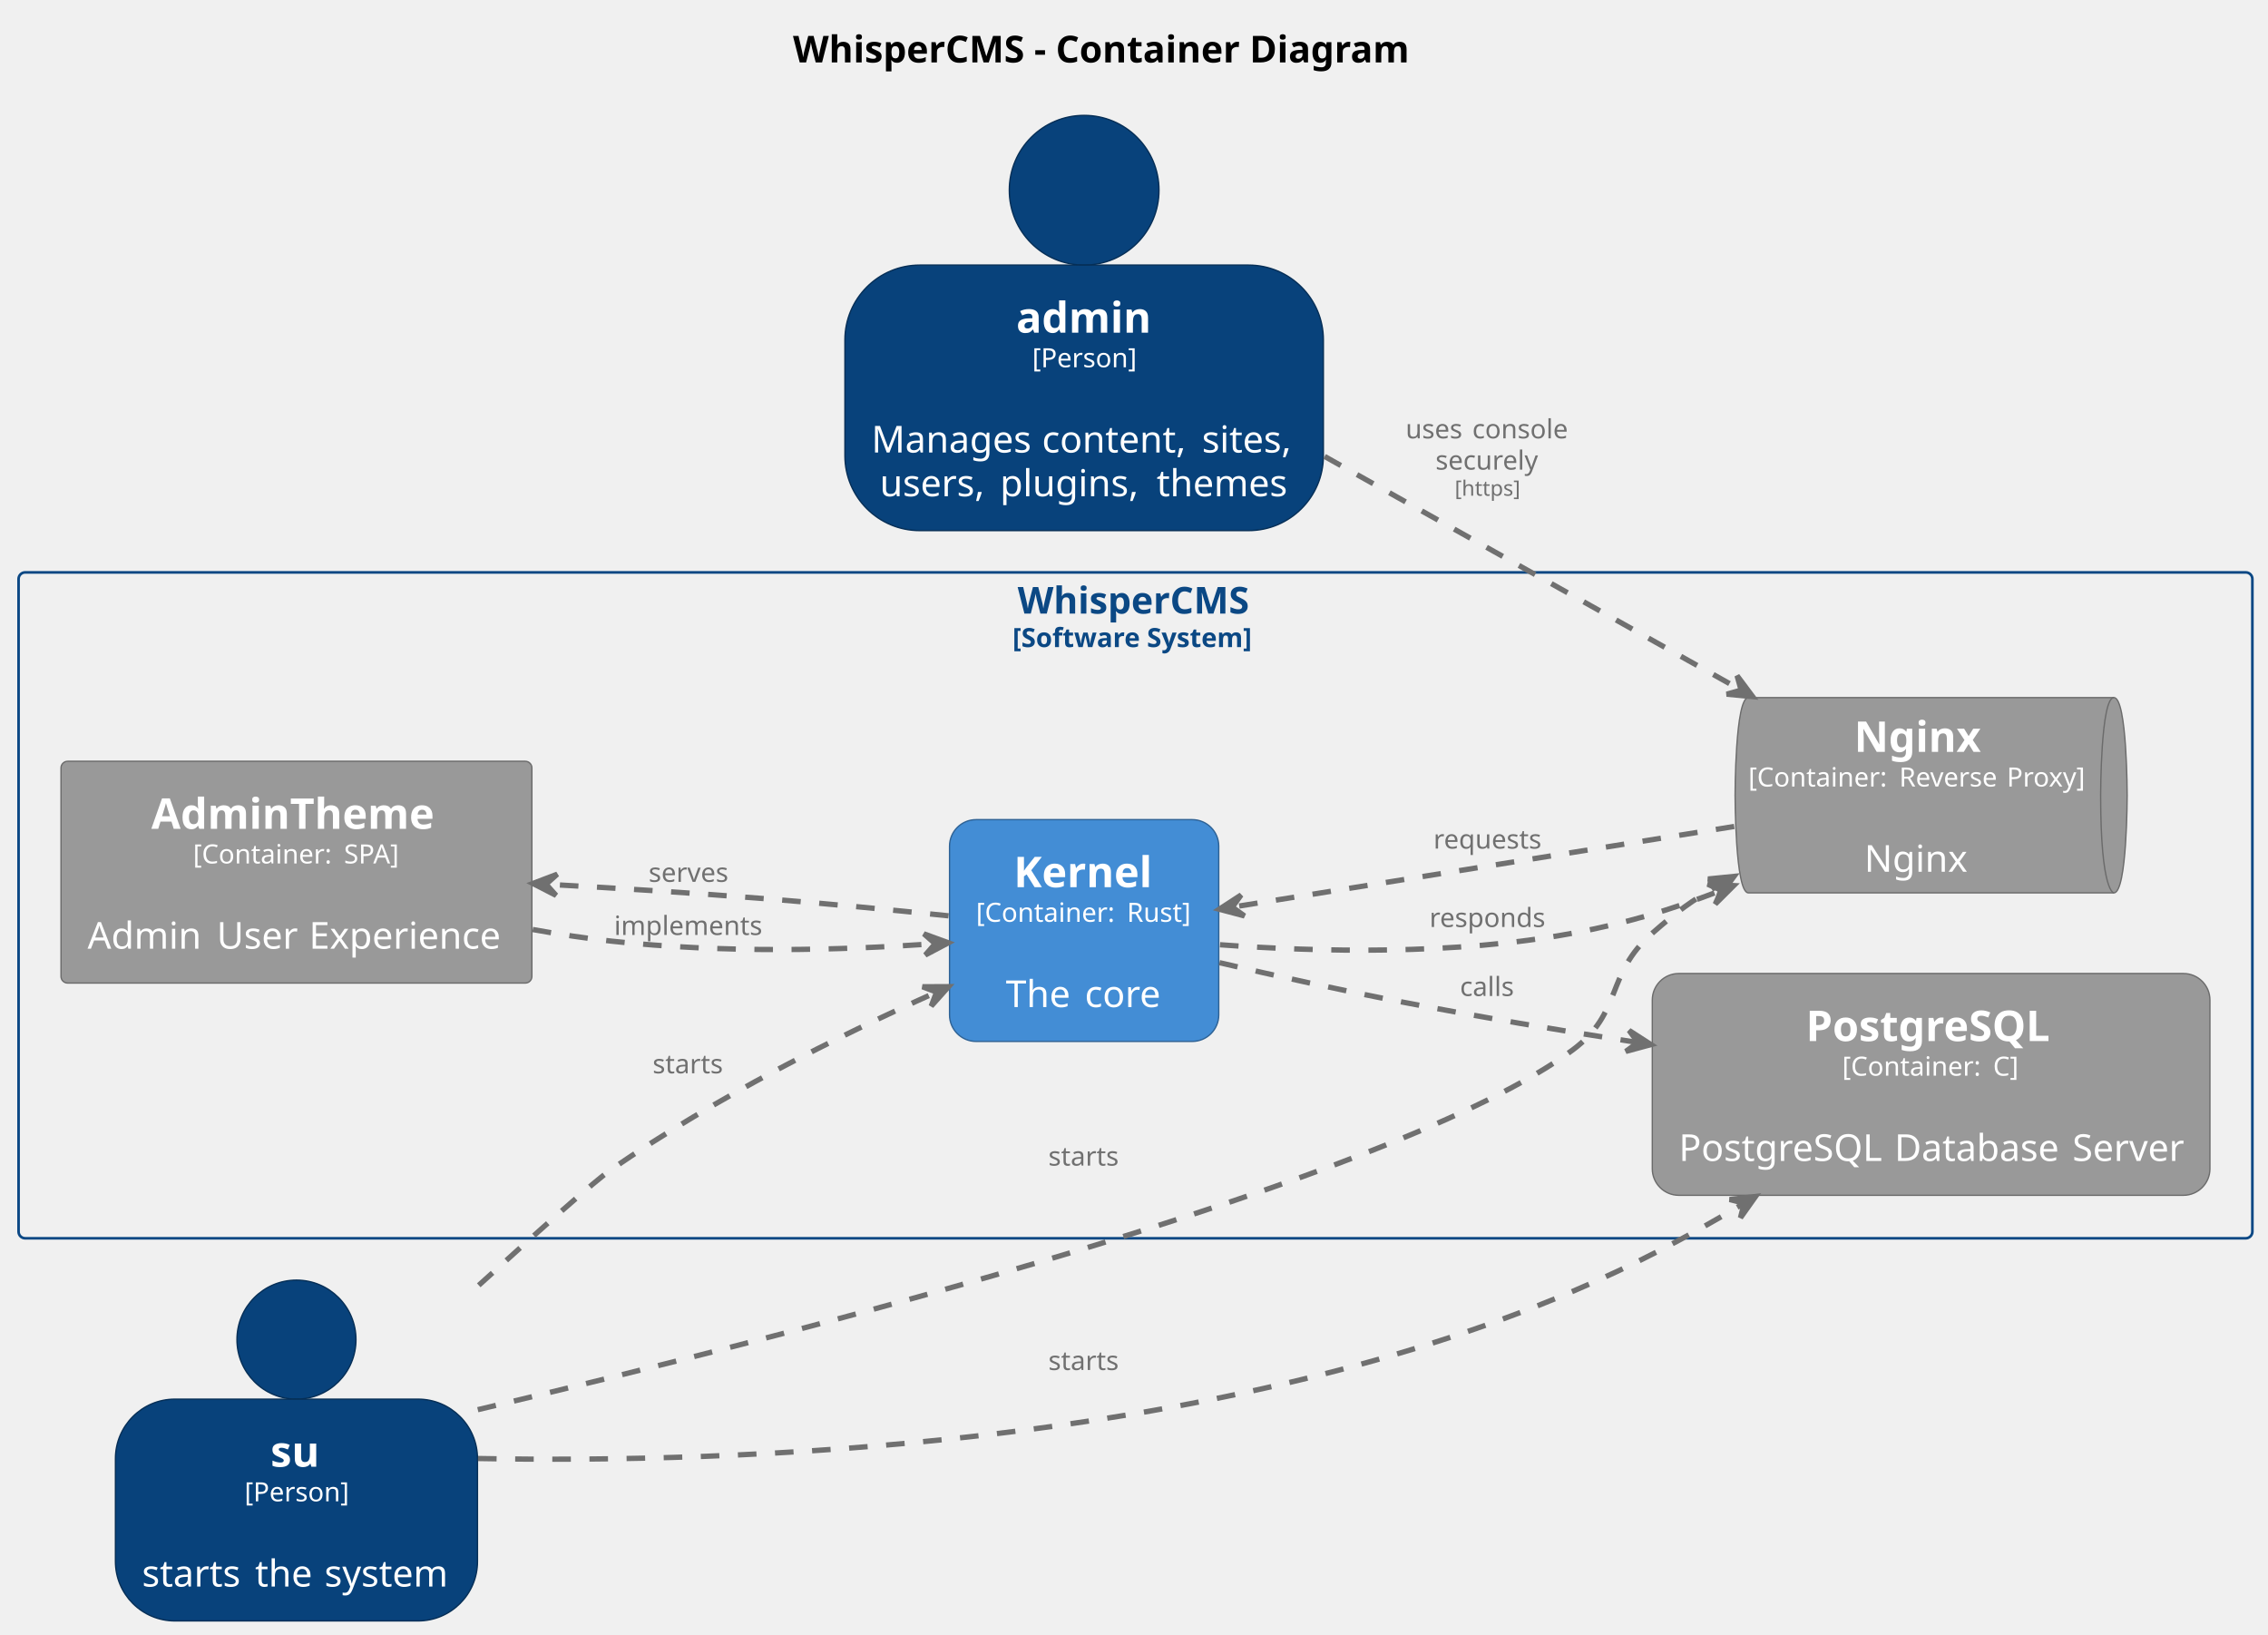
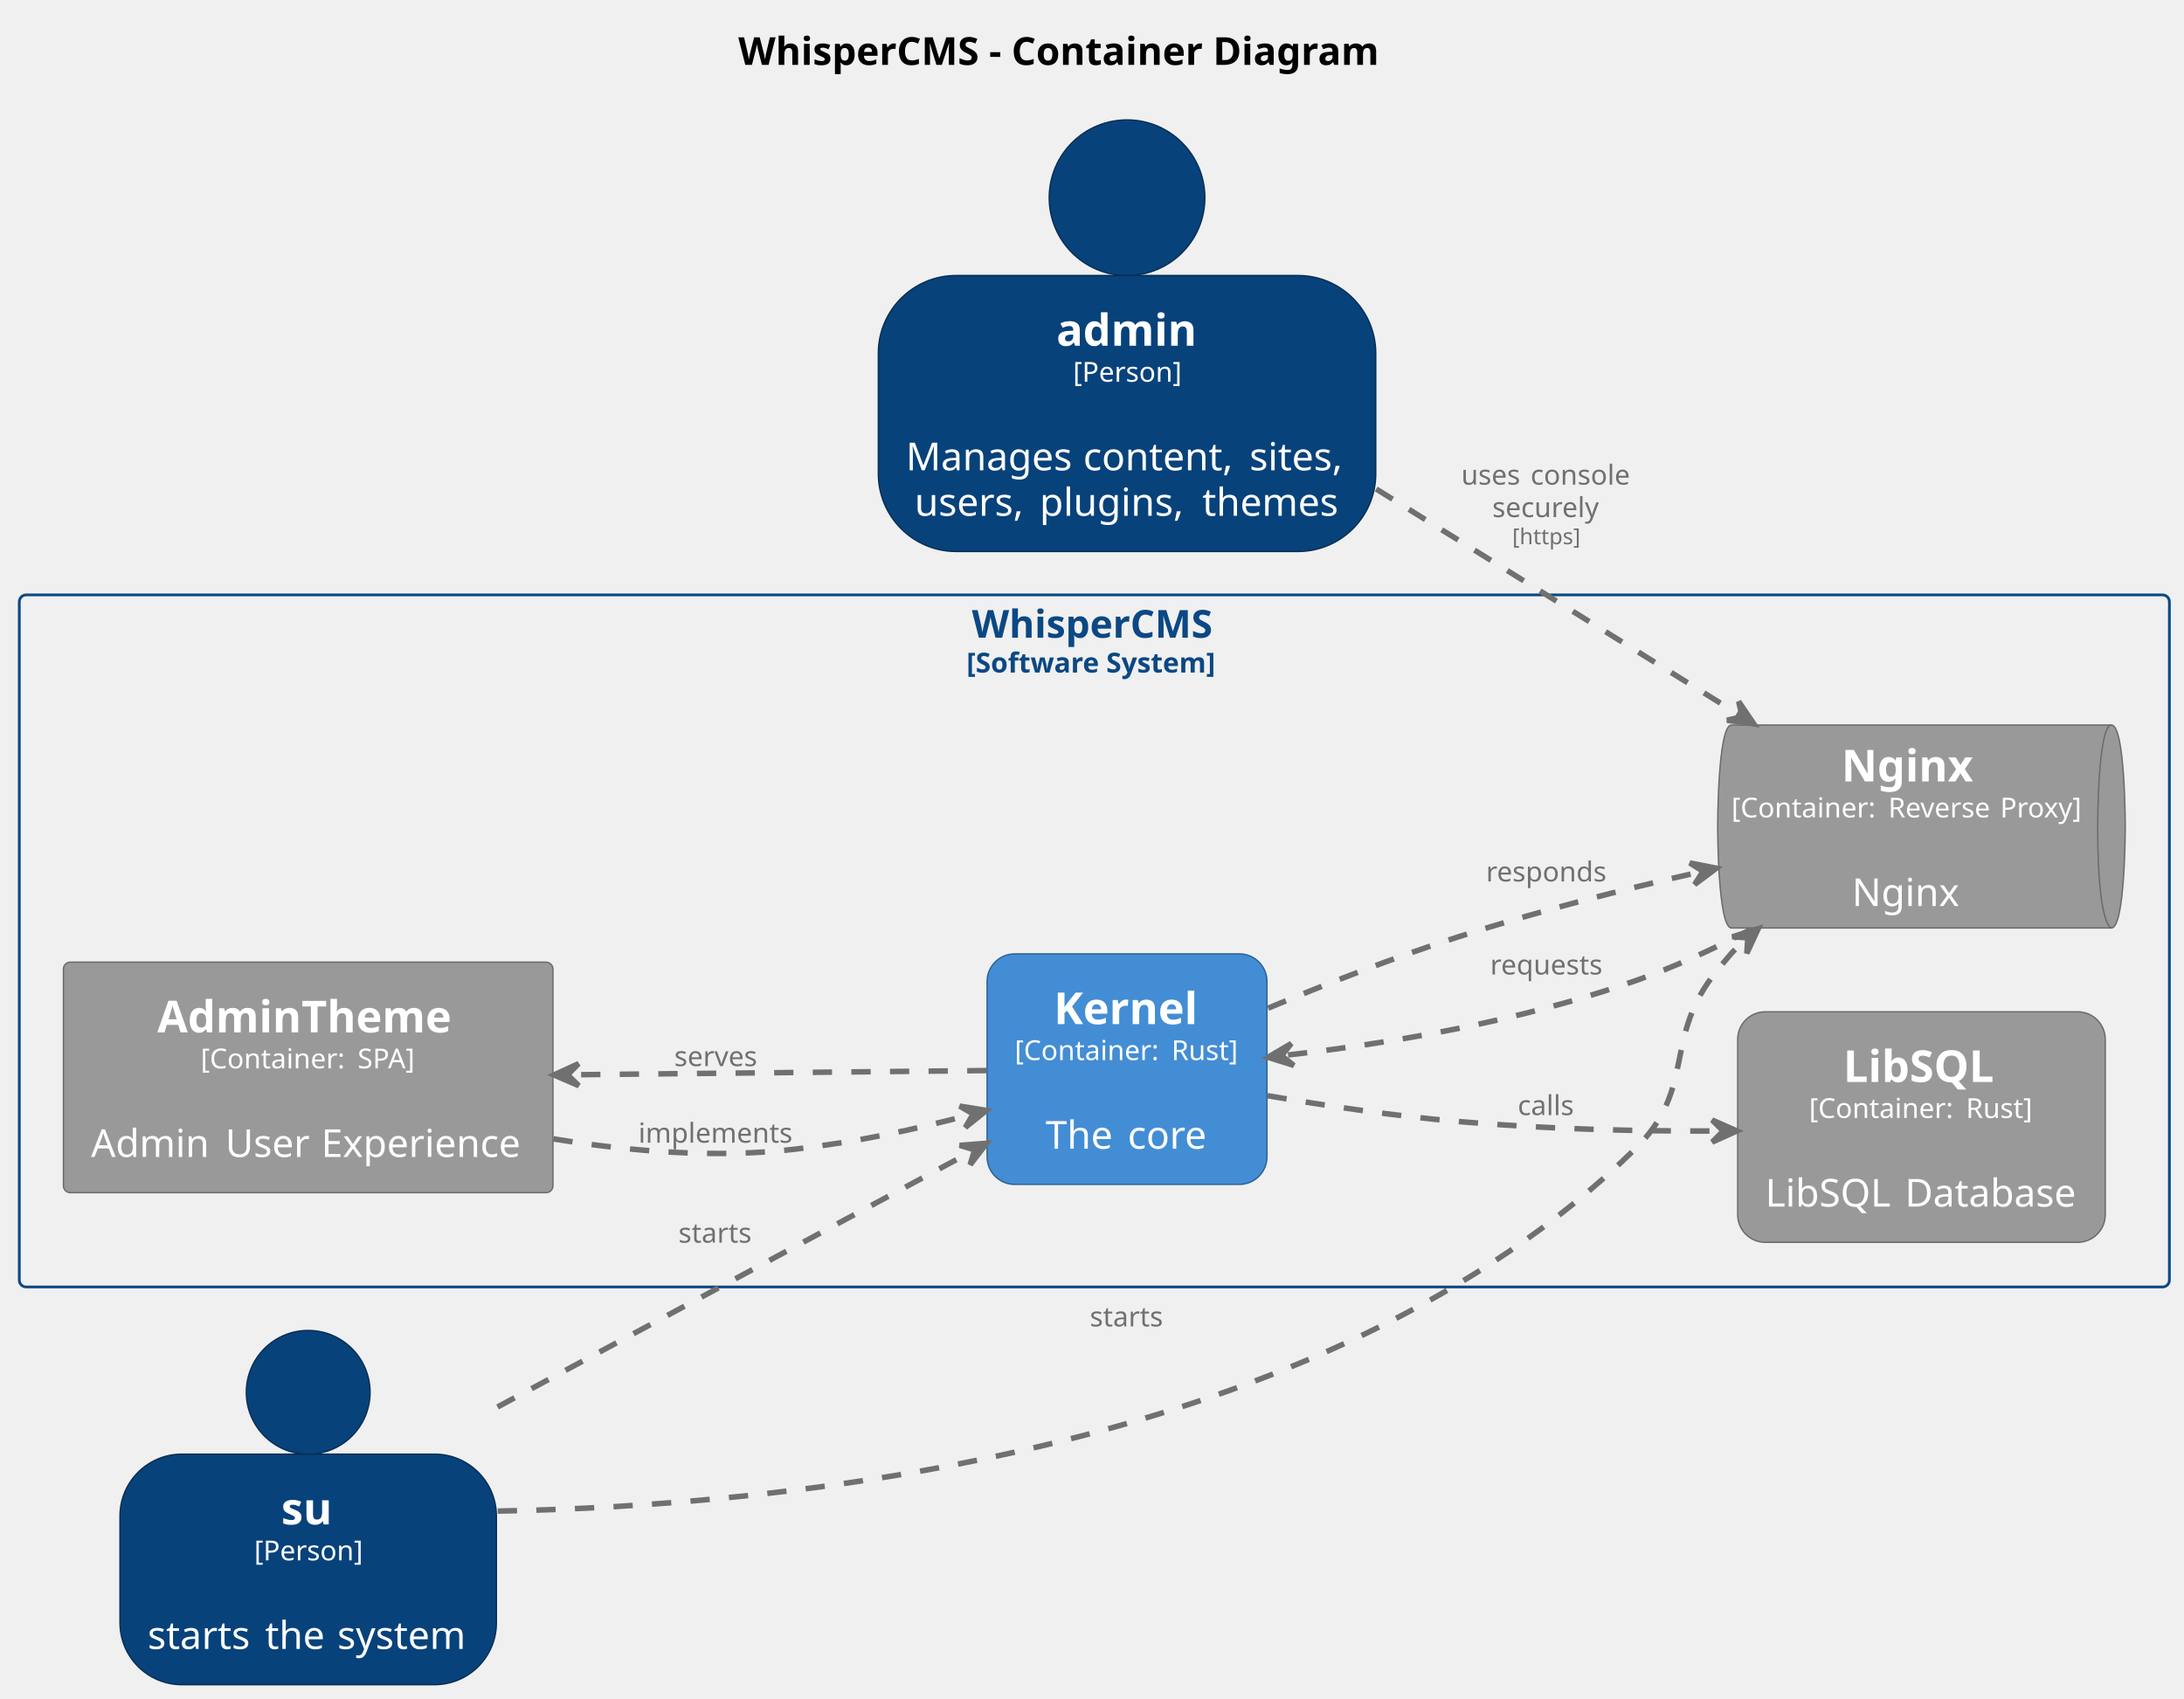
- <svg xmlns="http://www.w3.org/2000/svg" contentStyleType="text/css" data-diagram-type="DESCRIPTION" height="616px" preserveAspectRatio="none" style="width:855px;height:616px;background:#FFFFFF;" version="1.1" viewBox="0 0 855 616" width="855px" zoomAndPan="magnify">
+ <svg xmlns="http://www.w3.org/2000/svg" contentStyleType="text/css" data-diagram-type="DESCRIPTION" height="616px" preserveAspectRatio="none" style="width:792px;height:616px;background:#FFFFFF;" version="1.1" viewBox="0 0 792 616" width="792px" zoomAndPan="magnify">
  <defs />
  <g>
    <g class="title" data-source-line="2">
-       <text fill="#000000" font-family="sans-serif" font-size="14" font-weight="bold" lengthAdjust="spacing" textLength="243.243" x="298.933" y="23.535">WhisperCMS - Container Diagram</text>
+       <text fill="#000000" font-family="sans-serif" font-size="14" font-weight="bold" lengthAdjust="spacing" textLength="243.243" x="267.728" y="23.535">WhisperCMS - Container Diagram</text>
    </g>
    <g class="cluster" data-entity="WhisperCMS.n.size.10..Software System...size." data-source-line="64" data-uid="ent0004" id="cluster_WhisperCMS.n.size.10..Software System...size.">
-       <rect fill="none" height="251" rx="2.5" ry="2.5" style="stroke:#0B4884;stroke-width:1;" width="842.11" x="7" y="215.748" />
-       <text fill="#0B4884" font-family="sans-serif" font-size="14" font-weight="bold" lengthAdjust="spacing" textLength="88.84" x="383.635" y="231.283">WhisperCMS</text>
-       <text fill="#0B4884" font-family="sans-serif" font-size="10" font-weight="bold" lengthAdjust="spacing" textLength="92.725" x="381.693" y="243.905">[Software System]</text>
+       <rect fill="none" height="251" rx="2.5" ry="2.5" style="stroke:#0B4884;stroke-width:1;" width="779.7" x="7" y="215.748" />
+       <text fill="#0B4884" font-family="sans-serif" font-size="14" font-weight="bold" lengthAdjust="spacing" textLength="88.84" x="352.43" y="231.283">WhisperCMS</text>
+       <text fill="#0B4884" font-family="sans-serif" font-size="10" font-weight="bold" lengthAdjust="spacing" textLength="92.725" x="350.488" y="243.905">[Software System]</text>
    </g>
    <g class="entity" data-entity="WhisperCMS.AdminTheme" data-source-line="65" data-uid="ent0005" id="entity_WhisperCMS.AdminTheme">
-       <rect fill="#999999" height="83.598" rx="2.5" ry="2.5" style="stroke:#6B6B6B;stroke-width:0.5;" width="177.52" x="23" y="286.948" />
-       <text fill="#FFFFFF" font-family="sans-serif" font-size="16" font-weight="bold" lengthAdjust="spacing" textLength="109.422" x="57.049" y="312.417">AdminTheme</text>
-       <text fill="#FFFFFF" font-family="sans-serif" font-size="10" lengthAdjust="spacing" textLength="53.706" x="72.793" y="325.46">[Container:</text>
-       <text fill="#FFFFFF" font-family="sans-serif" font-size="10" lengthAdjust="spacing" textLength="3.164" x="126.499" y="325.46"> </text>
-       <text fill="#FFFFFF" font-family="sans-serif" font-size="10" lengthAdjust="spacing" textLength="21.064" x="129.663" y="325.46">SPA]</text>
-       <text fill="#FFFFFF" font-family="sans-serif" font-size="14" lengthAdjust="spacing" textLength="4.43" x="109.545" y="341.104"> </text>
-       <text fill="#FFFFFF" font-family="sans-serif" font-size="14" lengthAdjust="spacing" textLength="44.276" x="33" y="357.593">Admin</text>
-       <text fill="#FFFFFF" font-family="sans-serif" font-size="14" lengthAdjust="spacing" textLength="4.43" x="77.276" y="357.593"> </text>
-       <text fill="#FFFFFF" font-family="sans-serif" font-size="14" lengthAdjust="spacing" textLength="30.365" x="81.706" y="357.593">User</text>
-       <text fill="#FFFFFF" font-family="sans-serif" font-size="14" lengthAdjust="spacing" textLength="4.43" x="112.071" y="357.593"> </text>
-       <text fill="#FFFFFF" font-family="sans-serif" font-size="14" lengthAdjust="spacing" textLength="74.019" x="116.501" y="357.593">Experience</text>
+       <rect fill="#999999" height="83.598" rx="2.5" ry="2.5" style="stroke:#6B6B6B;stroke-width:0.5;" width="177.52" x="23" y="348.948" />
+       <text fill="#FFFFFF" font-family="sans-serif" font-size="16" font-weight="bold" lengthAdjust="spacing" textLength="109.422" x="57.049" y="374.417">AdminTheme</text>
+       <text fill="#FFFFFF" font-family="sans-serif" font-size="10" lengthAdjust="spacing" textLength="53.706" x="72.793" y="387.46">[Container:</text>
+       <text fill="#FFFFFF" font-family="sans-serif" font-size="10" lengthAdjust="spacing" textLength="3.164" x="126.499" y="387.46"> </text>
+       <text fill="#FFFFFF" font-family="sans-serif" font-size="10" lengthAdjust="spacing" textLength="21.064" x="129.663" y="387.46">SPA]</text>
+       <text fill="#FFFFFF" font-family="sans-serif" font-size="14" lengthAdjust="spacing" textLength="4.43" x="109.545" y="403.104"> </text>
+       <text fill="#FFFFFF" font-family="sans-serif" font-size="14" lengthAdjust="spacing" textLength="44.276" x="33" y="419.593">Admin</text>
+       <text fill="#FFFFFF" font-family="sans-serif" font-size="14" lengthAdjust="spacing" textLength="4.43" x="77.276" y="419.593"> </text>
+       <text fill="#FFFFFF" font-family="sans-serif" font-size="14" lengthAdjust="spacing" textLength="30.365" x="81.706" y="419.593">User</text>
+       <text fill="#FFFFFF" font-family="sans-serif" font-size="14" lengthAdjust="spacing" textLength="4.43" x="112.071" y="419.593"> </text>
+       <text fill="#FFFFFF" font-family="sans-serif" font-size="14" lengthAdjust="spacing" textLength="74.019" x="116.501" y="419.593">Experience</text>
    </g>
    <g class="entity" data-entity="WhisperCMS.Kernel" data-source-line="66" data-uid="ent0006" id="entity_WhisperCMS.Kernel">
-       <rect fill="#438DD5" height="83.598" rx="10" ry="10" style="stroke:#2E6295;stroke-width:0.5;" width="101.489" x="357.96" y="308.948" />
-       <text fill="#FFFFFF" font-family="sans-serif" font-size="16" font-weight="bold" lengthAdjust="spacing" textLength="53.094" x="382.158" y="334.417">Kernel</text>
-       <text fill="#FFFFFF" font-family="sans-serif" font-size="10" lengthAdjust="spacing" textLength="53.706" x="367.96" y="347.46">[Container:</text>
-       <text fill="#FFFFFF" font-family="sans-serif" font-size="10" lengthAdjust="spacing" textLength="3.164" x="421.666" y="347.46"> </text>
-       <text fill="#FFFFFF" font-family="sans-serif" font-size="10" lengthAdjust="spacing" textLength="24.619" x="424.83" y="347.46">Rust]</text>
-       <text fill="#FFFFFF" font-family="sans-serif" font-size="14" lengthAdjust="spacing" textLength="4.43" x="406.49" y="363.104"> </text>
-       <text fill="#FFFFFF" font-family="sans-serif" font-size="14" lengthAdjust="spacing" textLength="25.341" x="379.17" y="379.593">The</text>
-       <text fill="#FFFFFF" font-family="sans-serif" font-size="14" lengthAdjust="spacing" textLength="4.43" x="404.511" y="379.593"> </text>
-       <text fill="#FFFFFF" font-family="sans-serif" font-size="14" lengthAdjust="spacing" textLength="29.299" x="408.94" y="379.593">core</text>
+       <rect fill="#438DD5" height="83.598" rx="10" ry="10" style="stroke:#2E6295;stroke-width:0.5;" width="101.489" x="357.96" y="345.948" />
+       <text fill="#FFFFFF" font-family="sans-serif" font-size="16" font-weight="bold" lengthAdjust="spacing" textLength="53.094" x="382.158" y="371.417">Kernel</text>
+       <text fill="#FFFFFF" font-family="sans-serif" font-size="10" lengthAdjust="spacing" textLength="53.706" x="367.96" y="384.46">[Container:</text>
+       <text fill="#FFFFFF" font-family="sans-serif" font-size="10" lengthAdjust="spacing" textLength="3.164" x="421.666" y="384.46"> </text>
+       <text fill="#FFFFFF" font-family="sans-serif" font-size="10" lengthAdjust="spacing" textLength="24.619" x="424.83" y="384.46">Rust]</text>
+       <text fill="#FFFFFF" font-family="sans-serif" font-size="14" lengthAdjust="spacing" textLength="4.43" x="406.49" y="400.104"> </text>
+       <text fill="#FFFFFF" font-family="sans-serif" font-size="14" lengthAdjust="spacing" textLength="25.341" x="379.17" y="416.593">The</text>
+       <text fill="#FFFFFF" font-family="sans-serif" font-size="14" lengthAdjust="spacing" textLength="4.43" x="404.511" y="416.593"> </text>
+       <text fill="#FFFFFF" font-family="sans-serif" font-size="14" lengthAdjust="spacing" textLength="29.299" x="408.94" y="416.593">core</text>
    </g>
    <g class="entity" data-entity="WhisperCMS.Nginx" data-source-line="67" data-uid="ent0007" id="entity_WhisperCMS.Nginx">
-       <path d="M659.1,262.948 L796.908,262.948 C801.908,262.948 801.908,299.747 801.908,299.747 C801.908,299.747 801.908,336.546 796.908,336.546 L659.1,336.546 C654.1,336.546 654.1,299.747 654.1,299.747 C654.1,299.747 654.1,262.948 659.1,262.948" fill="#999999" style="stroke:#6B6B6B;stroke-width:0.5;" />
-       <path d="M796.908,262.948 C791.908,262.948 791.908,299.747 791.908,299.747 C791.908,336.546 796.908,336.546 796.908,336.546" fill="none" style="stroke:#6B6B6B;stroke-width:0.5;" />
-       <text fill="#FFFFFF" font-family="sans-serif" font-size="16" font-weight="bold" lengthAdjust="spacing" textLength="48.016" x="698.996" y="283.417">Nginx</text>
-       <text fill="#FFFFFF" font-family="sans-serif" font-size="10" lengthAdjust="spacing" textLength="53.706" x="659.1" y="296.46">[Container:</text>
-       <text fill="#FFFFFF" font-family="sans-serif" font-size="10" lengthAdjust="spacing" textLength="3.164" x="712.806" y="296.46"> </text>
-       <text fill="#FFFFFF" font-family="sans-serif" font-size="10" lengthAdjust="spacing" textLength="37.402" x="715.97" y="296.46">Reverse</text>
-       <text fill="#FFFFFF" font-family="sans-serif" font-size="10" lengthAdjust="spacing" textLength="3.164" x="753.372" y="296.46"> </text>
-       <text fill="#FFFFFF" font-family="sans-serif" font-size="10" lengthAdjust="spacing" textLength="30.371" x="756.537" y="296.46">Proxy]</text>
-       <text fill="#FFFFFF" font-family="sans-serif" font-size="14" lengthAdjust="spacing" textLength="4.43" x="720.789" y="312.104"> </text>
-       <text fill="#FFFFFF" font-family="sans-serif" font-size="14" lengthAdjust="spacing" textLength="40.394" x="702.807" y="328.593">Nginx</text>
+       <path d="M627.89,262.948 L765.698,262.948 C770.698,262.948 770.698,299.747 770.698,299.747 C770.698,299.747 770.698,336.546 765.698,336.546 L627.89,336.546 C622.89,336.546 622.89,299.747 622.89,299.747 C622.89,299.747 622.89,262.948 627.89,262.948" fill="#999999" style="stroke:#6B6B6B;stroke-width:0.5;" />
+       <path d="M765.698,262.948 C760.698,262.948 760.698,299.747 760.698,299.747 C760.698,336.546 765.698,336.546 765.698,336.546" fill="none" style="stroke:#6B6B6B;stroke-width:0.5;" />
+       <text fill="#FFFFFF" font-family="sans-serif" font-size="16" font-weight="bold" lengthAdjust="spacing" textLength="48.016" x="667.786" y="283.417">Nginx</text>
+       <text fill="#FFFFFF" font-family="sans-serif" font-size="10" lengthAdjust="spacing" textLength="53.706" x="627.89" y="296.46">[Container:</text>
+       <text fill="#FFFFFF" font-family="sans-serif" font-size="10" lengthAdjust="spacing" textLength="3.164" x="681.596" y="296.46"> </text>
+       <text fill="#FFFFFF" font-family="sans-serif" font-size="10" lengthAdjust="spacing" textLength="37.402" x="684.76" y="296.46">Reverse</text>
+       <text fill="#FFFFFF" font-family="sans-serif" font-size="10" lengthAdjust="spacing" textLength="3.164" x="722.163" y="296.46"> </text>
+       <text fill="#FFFFFF" font-family="sans-serif" font-size="10" lengthAdjust="spacing" textLength="30.371" x="725.327" y="296.46">Proxy]</text>
+       <text fill="#FFFFFF" font-family="sans-serif" font-size="14" lengthAdjust="spacing" textLength="4.43" x="689.579" y="312.104"> </text>
+       <text fill="#FFFFFF" font-family="sans-serif" font-size="14" lengthAdjust="spacing" textLength="40.394" x="671.597" y="328.593">Nginx</text>
    </g>
-     <g class="entity" data-entity="WhisperCMS.PostgreSQL" data-source-line="68" data-uid="ent0008" id="entity_WhisperCMS.PostgreSQL">
-       <rect fill="#999999" height="83.598" rx="10" ry="10" style="stroke:#6B6B6B;stroke-width:0.5;" width="210.217" x="622.89" y="366.948" />
-       <text fill="#FFFFFF" font-family="sans-serif" font-size="16" font-weight="bold" lengthAdjust="spacing" textLength="94.391" x="680.803" y="392.417">PostgreSQL</text>
-       <text fill="#FFFFFF" font-family="sans-serif" font-size="10" lengthAdjust="spacing" textLength="53.706" x="694.478" y="405.46">[Container:</text>
-       <text fill="#FFFFFF" font-family="sans-serif" font-size="10" lengthAdjust="spacing" textLength="3.164" x="748.184" y="405.46"> </text>
-       <text fill="#FFFFFF" font-family="sans-serif" font-size="10" lengthAdjust="spacing" textLength="10.171" x="751.348" y="405.46">C]</text>
-       <text fill="#FFFFFF" font-family="sans-serif" font-size="14" lengthAdjust="spacing" textLength="4.43" x="725.784" y="421.104"> </text>
-       <text fill="#FFFFFF" font-family="sans-serif" font-size="14" lengthAdjust="spacing" textLength="76.85" x="632.89" y="437.593">PostgreSQL</text>
-       <text fill="#FFFFFF" font-family="sans-serif" font-size="14" lengthAdjust="spacing" textLength="4.43" x="709.74" y="437.593"> </text>
-       <text fill="#FFFFFF" font-family="sans-serif" font-size="14" lengthAdjust="spacing" textLength="62.665" x="714.169" y="437.593">Database</text>
-       <text fill="#FFFFFF" font-family="sans-serif" font-size="14" lengthAdjust="spacing" textLength="4.43" x="776.834" y="437.593"> </text>
-       <text fill="#FFFFFF" font-family="sans-serif" font-size="14" lengthAdjust="spacing" textLength="41.843" x="781.264" y="437.593">Server</text>
+     <g class="entity" data-entity="WhisperCMS.LibSQL" data-source-line="68" data-uid="ent0008" id="entity_WhisperCMS.LibSQL">
+       <rect fill="#999999" height="83.598" rx="10" ry="10" style="stroke:#6B6B6B;stroke-width:0.5;" width="133.299" x="630.15" y="366.948" />
+       <text fill="#FFFFFF" font-family="sans-serif" font-size="16" font-weight="bold" lengthAdjust="spacing" textLength="56.734" x="668.432" y="392.417">LibSQL</text>
+       <text fill="#FFFFFF" font-family="sans-serif" font-size="10" lengthAdjust="spacing" textLength="53.706" x="656.055" y="405.46">[Container:</text>
+       <text fill="#FFFFFF" font-family="sans-serif" font-size="10" lengthAdjust="spacing" textLength="3.164" x="709.761" y="405.46"> </text>
+       <text fill="#FFFFFF" font-family="sans-serif" font-size="10" lengthAdjust="spacing" textLength="24.619" x="712.925" y="405.46">Rust]</text>
+       <text fill="#FFFFFF" font-family="sans-serif" font-size="14" lengthAdjust="spacing" textLength="4.43" x="694.585" y="421.104"> </text>
+       <text fill="#FFFFFF" font-family="sans-serif" font-size="14" lengthAdjust="spacing" textLength="46.204" x="640.15" y="437.593">LibSQL</text>
+       <text fill="#FFFFFF" font-family="sans-serif" font-size="14" lengthAdjust="spacing" textLength="4.43" x="686.354" y="437.593"> </text>
+       <text fill="#FFFFFF" font-family="sans-serif" font-size="14" lengthAdjust="spacing" textLength="62.665" x="690.784" y="437.593">Database</text>
    </g>
    <g class="entity" data-entity="admin" data-source-line="61" data-uid="ent0002" id="entity_admin">
      <ellipse cx="408.705" cy="71.704" fill="#08427B" rx="28.216" ry="28.216" style="stroke:#052E56;stroke-width:0.5;" />
      <rect fill="#08427B" height="100.086" rx="28.216" ry="28.216" style="stroke:#052E56;stroke-width:0.5;" width="180.371" x="318.52" y="99.919" />
      <text fill="#FFFFFF" font-family="sans-serif" font-size="16" font-weight="bold" lengthAdjust="spacing" textLength="51.234" x="383.088" y="125.388">admin</text>
      <text fill="#FFFFFF" font-family="sans-serif" font-size="10" lengthAdjust="spacing" textLength="39.141" x="389.135" y="138.431">[Person]</text>
      <text fill="#FFFFFF" font-family="sans-serif" font-size="14" lengthAdjust="spacing" textLength="4.43" x="406.491" y="154.076"> </text>
      <text fill="#FFFFFF" font-family="sans-serif" font-size="14" lengthAdjust="spacing" textLength="59.876" x="328.52" y="170.564">Manages</text>
      <text fill="#FFFFFF" font-family="sans-serif" font-size="14" lengthAdjust="spacing" textLength="4.43" x="388.396" y="170.564"> </text>
      <text fill="#FFFFFF" font-family="sans-serif" font-size="14" lengthAdjust="spacing" textLength="55.85" x="392.826" y="170.564">content,</text>
      <text fill="#FFFFFF" font-family="sans-serif" font-size="14" lengthAdjust="spacing" textLength="4.43" x="448.675" y="170.564"> </text>
      <text fill="#FFFFFF" font-family="sans-serif" font-size="14" lengthAdjust="spacing" textLength="35.786" x="453.105" y="170.564">sites,</text>
      <text fill="#FFFFFF" font-family="sans-serif" font-size="14" lengthAdjust="spacing" textLength="40.92" x="331.661" y="187.052">users,</text>
      <text fill="#FFFFFF" font-family="sans-serif" font-size="14" lengthAdjust="spacing" textLength="4.43" x="372.581" y="187.052"> </text>
      <text fill="#FFFFFF" font-family="sans-serif" font-size="14" lengthAdjust="spacing" textLength="54.578" x="377.011" y="187.052">plugins,</text>
      <text fill="#FFFFFF" font-family="sans-serif" font-size="14" lengthAdjust="spacing" textLength="4.43" x="431.589" y="187.052"> </text>
      <text fill="#FFFFFF" font-family="sans-serif" font-size="14" lengthAdjust="spacing" textLength="49.731" x="436.019" y="187.052">themes</text>
    </g>
    <g class="entity" data-entity="su" data-source-line="62" data-uid="ent0003" id="entity_su">
      <ellipse cx="111.762" cy="504.95" fill="#08427B" rx="22.431" ry="22.431" style="stroke:#052E56;stroke-width:0.5;" />
      <rect fill="#08427B" height="83.598" rx="22.431" ry="22.431" style="stroke:#052E56;stroke-width:0.5;" width="136.484" x="43.52" y="527.381" />
      <text fill="#FFFFFF" font-family="sans-serif" font-size="16" font-weight="bold" lengthAdjust="spacing" textLength="19.555" x="101.985" y="552.85">su</text>
      <text fill="#FFFFFF" font-family="sans-serif" font-size="10" lengthAdjust="spacing" textLength="39.141" x="92.192" y="565.893">[Person]</text>
      <text fill="#FFFFFF" font-family="sans-serif" font-size="14" lengthAdjust="spacing" textLength="4.43" x="109.547" y="581.538"> </text>
      <text fill="#FFFFFF" font-family="sans-serif" font-size="14" lengthAdjust="spacing" textLength="38.206" x="53.52" y="598.026">starts</text>
      <text fill="#FFFFFF" font-family="sans-serif" font-size="14" lengthAdjust="spacing" textLength="4.43" x="91.726" y="598.026"> </text>
      <text fill="#FFFFFF" font-family="sans-serif" font-size="14" lengthAdjust="spacing" textLength="21.725" x="96.156" y="598.026">the</text>
      <text fill="#FFFFFF" font-family="sans-serif" font-size="14" lengthAdjust="spacing" textLength="4.43" x="117.88" y="598.026"> </text>
      <text fill="#FFFFFF" font-family="sans-serif" font-size="14" lengthAdjust="spacing" textLength="47.694" x="122.31" y="598.026">system</text>
    </g>
    <g class="link" data-entity-1="su" data-entity-2="WhisperCMS.Kernel" data-source-line="71" data-uid="lnk9" id="link_su_WhisperCMS.Kernel">
-       <path d="M180.48,484.468 C203.29,463.758 224.51,444.868 230.52,440.748 C270.92,413.028 315.538,390.83 352.148,374.36" fill="none" id="su-to-WhisperCMS.Kernel" style="stroke:#707070;stroke-width:2;stroke-dasharray:7,7;" />
-       <polygon fill="#707070" points="357.62,371.898,347.771,371.943,353.06,373.95,351.053,379.239,357.62,371.898" style="stroke:#707070;stroke-width:2;" />
-       <text fill="#707070" font-family="sans-serif" font-size="10" lengthAdjust="spacing" textLength="27.29" x="246.02" y="404.566">starts</text>
+       <path d="M180.43,510.268 C234.51,481.118 303.808,443.755 352.558,417.475" fill="none" id="su-to-WhisperCMS.Kernel" style="stroke:#707070;stroke-width:2;stroke-dasharray:7,7;" />
+       <polygon fill="#707070" points="357.84,414.628,348.02,415.378,353.439,417.001,351.816,422.42,357.84,414.628" style="stroke:#707070;stroke-width:2;" />
+       <text fill="#707070" font-family="sans-serif" font-size="10" lengthAdjust="spacing" textLength="27.29" x="246.02" y="450.676">starts</text>
    </g>
    <g class="link" data-entity-1="WhisperCMS.AdminTheme" data-entity-2="WhisperCMS.Kernel" data-source-line="72" data-uid="lnk10" id="link_WhisperCMS.AdminTheme_WhisperCMS.Kernel">
-       <path d="M200.83,350.368 C210.79,352.158 220.84,353.688 230.52,354.748 C273.19,359.398 315.984,358.207 351.544,355.777" fill="none" id="WhisperCMS.AdminTheme-to-WhisperCMS.Kernel" style="stroke:#707070;stroke-width:2;stroke-dasharray:7,7;" />
-       <polygon fill="#707070" points="357.53,355.368,348.278,351.991,352.542,355.709,348.824,359.973,357.53,355.368" style="stroke:#707070;stroke-width:2;" />
-       <text fill="#707070" font-family="sans-serif" font-size="10" lengthAdjust="spacing" textLength="56.934" x="231.52" y="352.416">implements</text>
+       <path d="M200.7,413.028 C228.72,417.638 259.88,420.178 288.52,416.748 C311.57,413.988 330.8,409.855 351.94,404.255" fill="none" id="WhisperCMS.AdminTheme-to-WhisperCMS.Kernel" style="stroke:#707070;stroke-width:2;stroke-dasharray:7,7;" />
+       <polygon fill="#707070" points="357.74,402.718,348.016,401.156,352.907,403.999,350.064,408.889,357.74,402.718" style="stroke:#707070;stroke-width:2;" />
+       <text fill="#707070" font-family="sans-serif" font-size="10" lengthAdjust="spacing" textLength="56.934" x="231.52" y="414.416">implements</text>
    </g>
    <g class="link" data-entity-1="WhisperCMS.Kernel" data-entity-2="WhisperCMS.AdminTheme" data-source-line="73" data-uid="lnk11" id="link_WhisperCMS.Kernel_WhisperCMS.AdminTheme">
-       <path d="M357.59,345.208 C336.31,342.988 311.22,340.538 288.52,338.748 C260.03,336.508 234.901,334.902 206.861,333.342" fill="none" id="WhisperCMS.Kernel-to-WhisperCMS.AdminTheme" style="stroke:#707070;stroke-width:2;stroke-dasharray:7,7;" />
-       <polygon fill="#707070" points="200.87,333.008,209.634,337.502,205.862,333.286,210.078,329.514,200.87,333.008" style="stroke:#707070;stroke-width:2;" />
-       <text fill="#707070" font-family="sans-serif" font-size="10" lengthAdjust="spacing" textLength="30.605" x="244.52" y="332.406">serves</text>
+       <path d="M357.73,388.258 C314.87,388.688 258.12,389.267 206.85,389.787" fill="none" id="WhisperCMS.Kernel-to-WhisperCMS.AdminTheme" style="stroke:#707070;stroke-width:2;stroke-dasharray:7,7;" />
+       <polygon fill="#707070" points="200.85,389.848,209.89,393.757,205.85,389.798,209.809,385.757,200.85,389.848" style="stroke:#707070;stroke-width:2;" />
+       <text fill="#707070" font-family="sans-serif" font-size="10" lengthAdjust="spacing" textLength="30.605" x="244.52" y="386.646">serves</text>
    </g>
    <g class="link" data-entity-1="su" data-entity-2="WhisperCMS.Nginx" data-source-line="74" data-uid="lnk12" id="link_su_WhisperCMS.Nginx">
-       <path d="M180.12,531.358 C295.88,503.968 526.5,445.028 592.89,395.748 C611.9,381.638 605.06,367.318 622.89,351.748 C632.1,343.708 637.557,339.539 648.487,333.31" fill="none" id="su-to-WhisperCMS.Nginx" style="stroke:#707070;stroke-width:2;stroke-dasharray:7,7;" />
-       <polygon fill="#707070" points="653.7,330.338,643.9,331.32,649.356,332.814,647.862,338.27,653.7,330.338" style="stroke:#707070;stroke-width:2;" />
-       <text fill="#707070" font-family="sans-serif" font-size="10" lengthAdjust="spacing" textLength="27.29" x="395.21" y="439.356">starts</text>
+       <path d="M180.5,548.028 C283.68,546.178 480.13,527.158 592.89,416.748 C615.63,394.488 602.59,376.248 622.89,351.748 C627.26,346.478 627.757,345.442 633.077,340.782" fill="none" id="su-to-WhisperCMS.Nginx" style="stroke:#707070;stroke-width:2;stroke-dasharray:7,7;" />
+       <polygon fill="#707070" points="637.59,336.828,628.184,339.75,633.829,340.123,633.456,345.767,637.59,336.828" style="stroke:#707070;stroke-width:2;" />
+       <text fill="#707070" font-family="sans-serif" font-size="10" lengthAdjust="spacing" textLength="27.29" x="395.21" y="481.046">starts</text>
    </g>
    <g class="link" data-entity-1="admin" data-entity-2="WhisperCMS.Nginx" data-source-line="75" data-uid="lnk13" id="link_admin_WhisperCMS.Nginx">
-       <path d="M499.36,172.038 C550.67,200.828 608.707,233.382 655.507,259.642" fill="none" id="admin-to-WhisperCMS.Nginx" style="stroke:#707070;stroke-width:2;stroke-dasharray:7,7;" />
-       <polygon fill="#707070" points="660.74,262.578,654.848,254.686,656.38,260.132,650.934,261.663,660.74,262.578" style="stroke:#707070;stroke-width:2;" />
-       <text fill="#707070" font-family="sans-serif" font-size="10" lengthAdjust="spacing" textLength="21.973" x="529.89" y="165.236">uses</text>
-       <text fill="#707070" font-family="sans-serif" font-size="10" lengthAdjust="spacing" textLength="3.164" x="551.863" y="165.236"> </text>
-       <text fill="#707070" font-family="sans-serif" font-size="10" lengthAdjust="spacing" textLength="37.173" x="555.027" y="165.236">console</text>
-       <text fill="#707070" font-family="sans-serif" font-size="10" lengthAdjust="spacing" textLength="39.775" x="541.157" y="177.014">securely</text>
-       <text fill="#707070" font-family="sans-serif" font-size="8" lengthAdjust="spacing" textLength="25.266" x="548.412" y="186.857">[https]</text>
+       <path d="M499.05,177.338 C543.64,205.078 591.285,234.73 630.935,259.389" fill="none" id="admin-to-WhisperCMS.Nginx" style="stroke:#707070;stroke-width:2;stroke-dasharray:7,7;" />
+       <polygon fill="#707070" points="636.03,262.558,630.5,254.409,631.784,259.918,626.275,261.202,636.03,262.558" style="stroke:#707070;stroke-width:2;" />
+       <text fill="#707070" font-family="sans-serif" font-size="10" lengthAdjust="spacing" textLength="21.973" x="529.89" y="175.756">uses</text>
+       <text fill="#707070" font-family="sans-serif" font-size="10" lengthAdjust="spacing" textLength="3.164" x="551.863" y="175.756"> </text>
+       <text fill="#707070" font-family="sans-serif" font-size="10" lengthAdjust="spacing" textLength="37.173" x="555.027" y="175.756">console</text>
+       <text fill="#707070" font-family="sans-serif" font-size="10" lengthAdjust="spacing" textLength="39.775" x="541.157" y="187.534">securely</text>
+       <text fill="#707070" font-family="sans-serif" font-size="8" lengthAdjust="spacing" textLength="25.266" x="548.412" y="197.377">[https]</text>
    </g>
    <g class="link" data-entity-1="WhisperCMS.Nginx" data-entity-2="WhisperCMS.Kernel" data-source-line="76" data-uid="lnk14" id="link_WhisperCMS.Nginx_WhisperCMS.Kernel">
-       <path d="M653.77,311.518 C594.23,321.088 517.734,333.387 465.554,341.767" fill="none" id="WhisperCMS.Nginx-to-WhisperCMS.Kernel" style="stroke:#707070;stroke-width:2;stroke-dasharray:7,7;" />
-       <polygon fill="#707070" points="459.63,342.718,469.15,345.241,464.567,341.925,467.882,337.342,459.63,342.718" style="stroke:#707070;stroke-width:2;" />
-       <text fill="#707070" font-family="sans-serif" font-size="10" lengthAdjust="spacing" textLength="41.67" x="540.39" y="319.866">requests</text>
+       <path d="M634.99,337.038 C621.5,344.108 607.01,350.828 592.89,355.748 C549.3,370.958 503.211,378.477 465.751,382.757" fill="none" id="WhisperCMS.Nginx-to-WhisperCMS.Kernel" style="stroke:#707070;stroke-width:2;stroke-dasharray:7,7;" />
+       <polygon fill="#707070" points="459.79,383.438,469.186,386.391,464.758,382.871,468.278,378.442,459.79,383.438" style="stroke:#707070;stroke-width:2;" />
+       <text fill="#707070" font-family="sans-serif" font-size="10" lengthAdjust="spacing" textLength="41.67" x="540.39" y="353.416">requests</text>
    </g>
    <g class="link" data-entity-1="WhisperCMS.Kernel" data-entity-2="WhisperCMS.Nginx" data-source-line="77" data-uid="lnk15" id="link_WhisperCMS.Kernel_WhisperCMS.Nginx">
-       <path d="M459.92,356.108 C496.99,358.838 548.5,360.048 592.89,351.748 C613.14,347.958 628.667,343.353 647.997,335.953" fill="none" id="WhisperCMS.Kernel-to-WhisperCMS.Nginx" style="stroke:#707070;stroke-width:2;stroke-dasharray:7,7;" />
-       <polygon fill="#707070" points="653.6,333.808,643.765,333.29,648.931,335.596,646.625,340.762,653.6,333.808" style="stroke:#707070;stroke-width:2;" />
-       <text fill="#707070" font-family="sans-serif" font-size="10" lengthAdjust="spacing" textLength="44.795" x="538.89" y="349.416">responds</text>
+       <path d="M459.85,365.638 C480.91,356.848 505.84,347.108 528.89,339.748 C559.12,330.098 587.24,322.88 616.59,316.2" fill="none" id="WhisperCMS.Kernel-to-WhisperCMS.Nginx" style="stroke:#707070;stroke-width:2;stroke-dasharray:7,7;" />
+       <polygon fill="#707070" points="622.44,314.868,612.777,312.965,617.565,315.978,614.552,320.766,622.44,314.868" style="stroke:#707070;stroke-width:2;" />
+       <text fill="#707070" font-family="sans-serif" font-size="10" lengthAdjust="spacing" textLength="44.795" x="538.89" y="319.666">responds</text>
    </g>
-     <g class="link" data-entity-1="su" data-entity-2="WhisperCMS.PostgreSQL" data-source-line="78" data-uid="lnk16" id="link_su_WhisperCMS.PostgreSQL">
-       <path d="M180.21,549.758 C275.95,551.548 454.97,545.588 592.89,486.748 C616.18,476.808 635.288,466.717 656.668,454.047" fill="none" id="su-to-WhisperCMS.PostgreSQL" style="stroke:#707070;stroke-width:2;stroke-dasharray:7,7;" />
-       <polygon fill="#707070" points="661.83,450.988,652.048,452.135,657.529,453.537,656.127,459.018,661.83,450.988" style="stroke:#707070;stroke-width:2;" />
-       <text fill="#707070" font-family="sans-serif" font-size="10" lengthAdjust="spacing" textLength="27.29" x="395.21" y="516.406">starts</text>
-     </g>
-     <g class="link" data-entity-1="WhisperCMS.Kernel" data-entity-2="WhisperCMS.PostgreSQL" data-source-line="79" data-uid="lnk17" id="link_WhisperCMS.Kernel_WhisperCMS.PostgreSQL">
-       <path d="M459.71,362.868 C480.97,367.808 506.07,373.388 528.89,377.748 C559.15,383.538 586.241,388.105 616.481,392.815" fill="none" id="WhisperCMS.Kernel-to-WhisperCMS.PostgreSQL" style="stroke:#707070;stroke-width:2;stroke-dasharray:7,7;" />
-       <polygon fill="#707070" points="622.41,393.738,614.133,388.401,617.47,392.969,612.902,396.305,622.41,393.738" style="stroke:#707070;stroke-width:2;" />
-       <text fill="#707070" font-family="sans-serif" font-size="10" lengthAdjust="spacing" textLength="21.523" x="550.39" y="375.416">calls</text>
+     <g class="link" data-entity-1="WhisperCMS.Kernel" data-entity-2="WhisperCMS.LibSQL" data-source-line="78" data-uid="lnk16" id="link_WhisperCMS.Kernel_WhisperCMS.LibSQL">
+       <path d="M459.67,397.378 C480.92,401.038 506.03,404.798 528.89,406.748 C562.1,409.578 593.15,410.288 623.89,410.188" fill="none" id="WhisperCMS.Kernel-to-WhisperCMS.LibSQL" style="stroke:#707070;stroke-width:2;stroke-dasharray:7,7;" />
+       <polygon fill="#707070" points="629.89,410.168,620.877,406.198,624.89,410.185,620.903,414.197,629.89,410.168" style="stroke:#707070;stroke-width:2;" />
+       <text fill="#707070" font-family="sans-serif" font-size="10" lengthAdjust="spacing" textLength="21.523" x="550.39" y="404.416">calls</text>
    </g>
  </g>
</svg>
